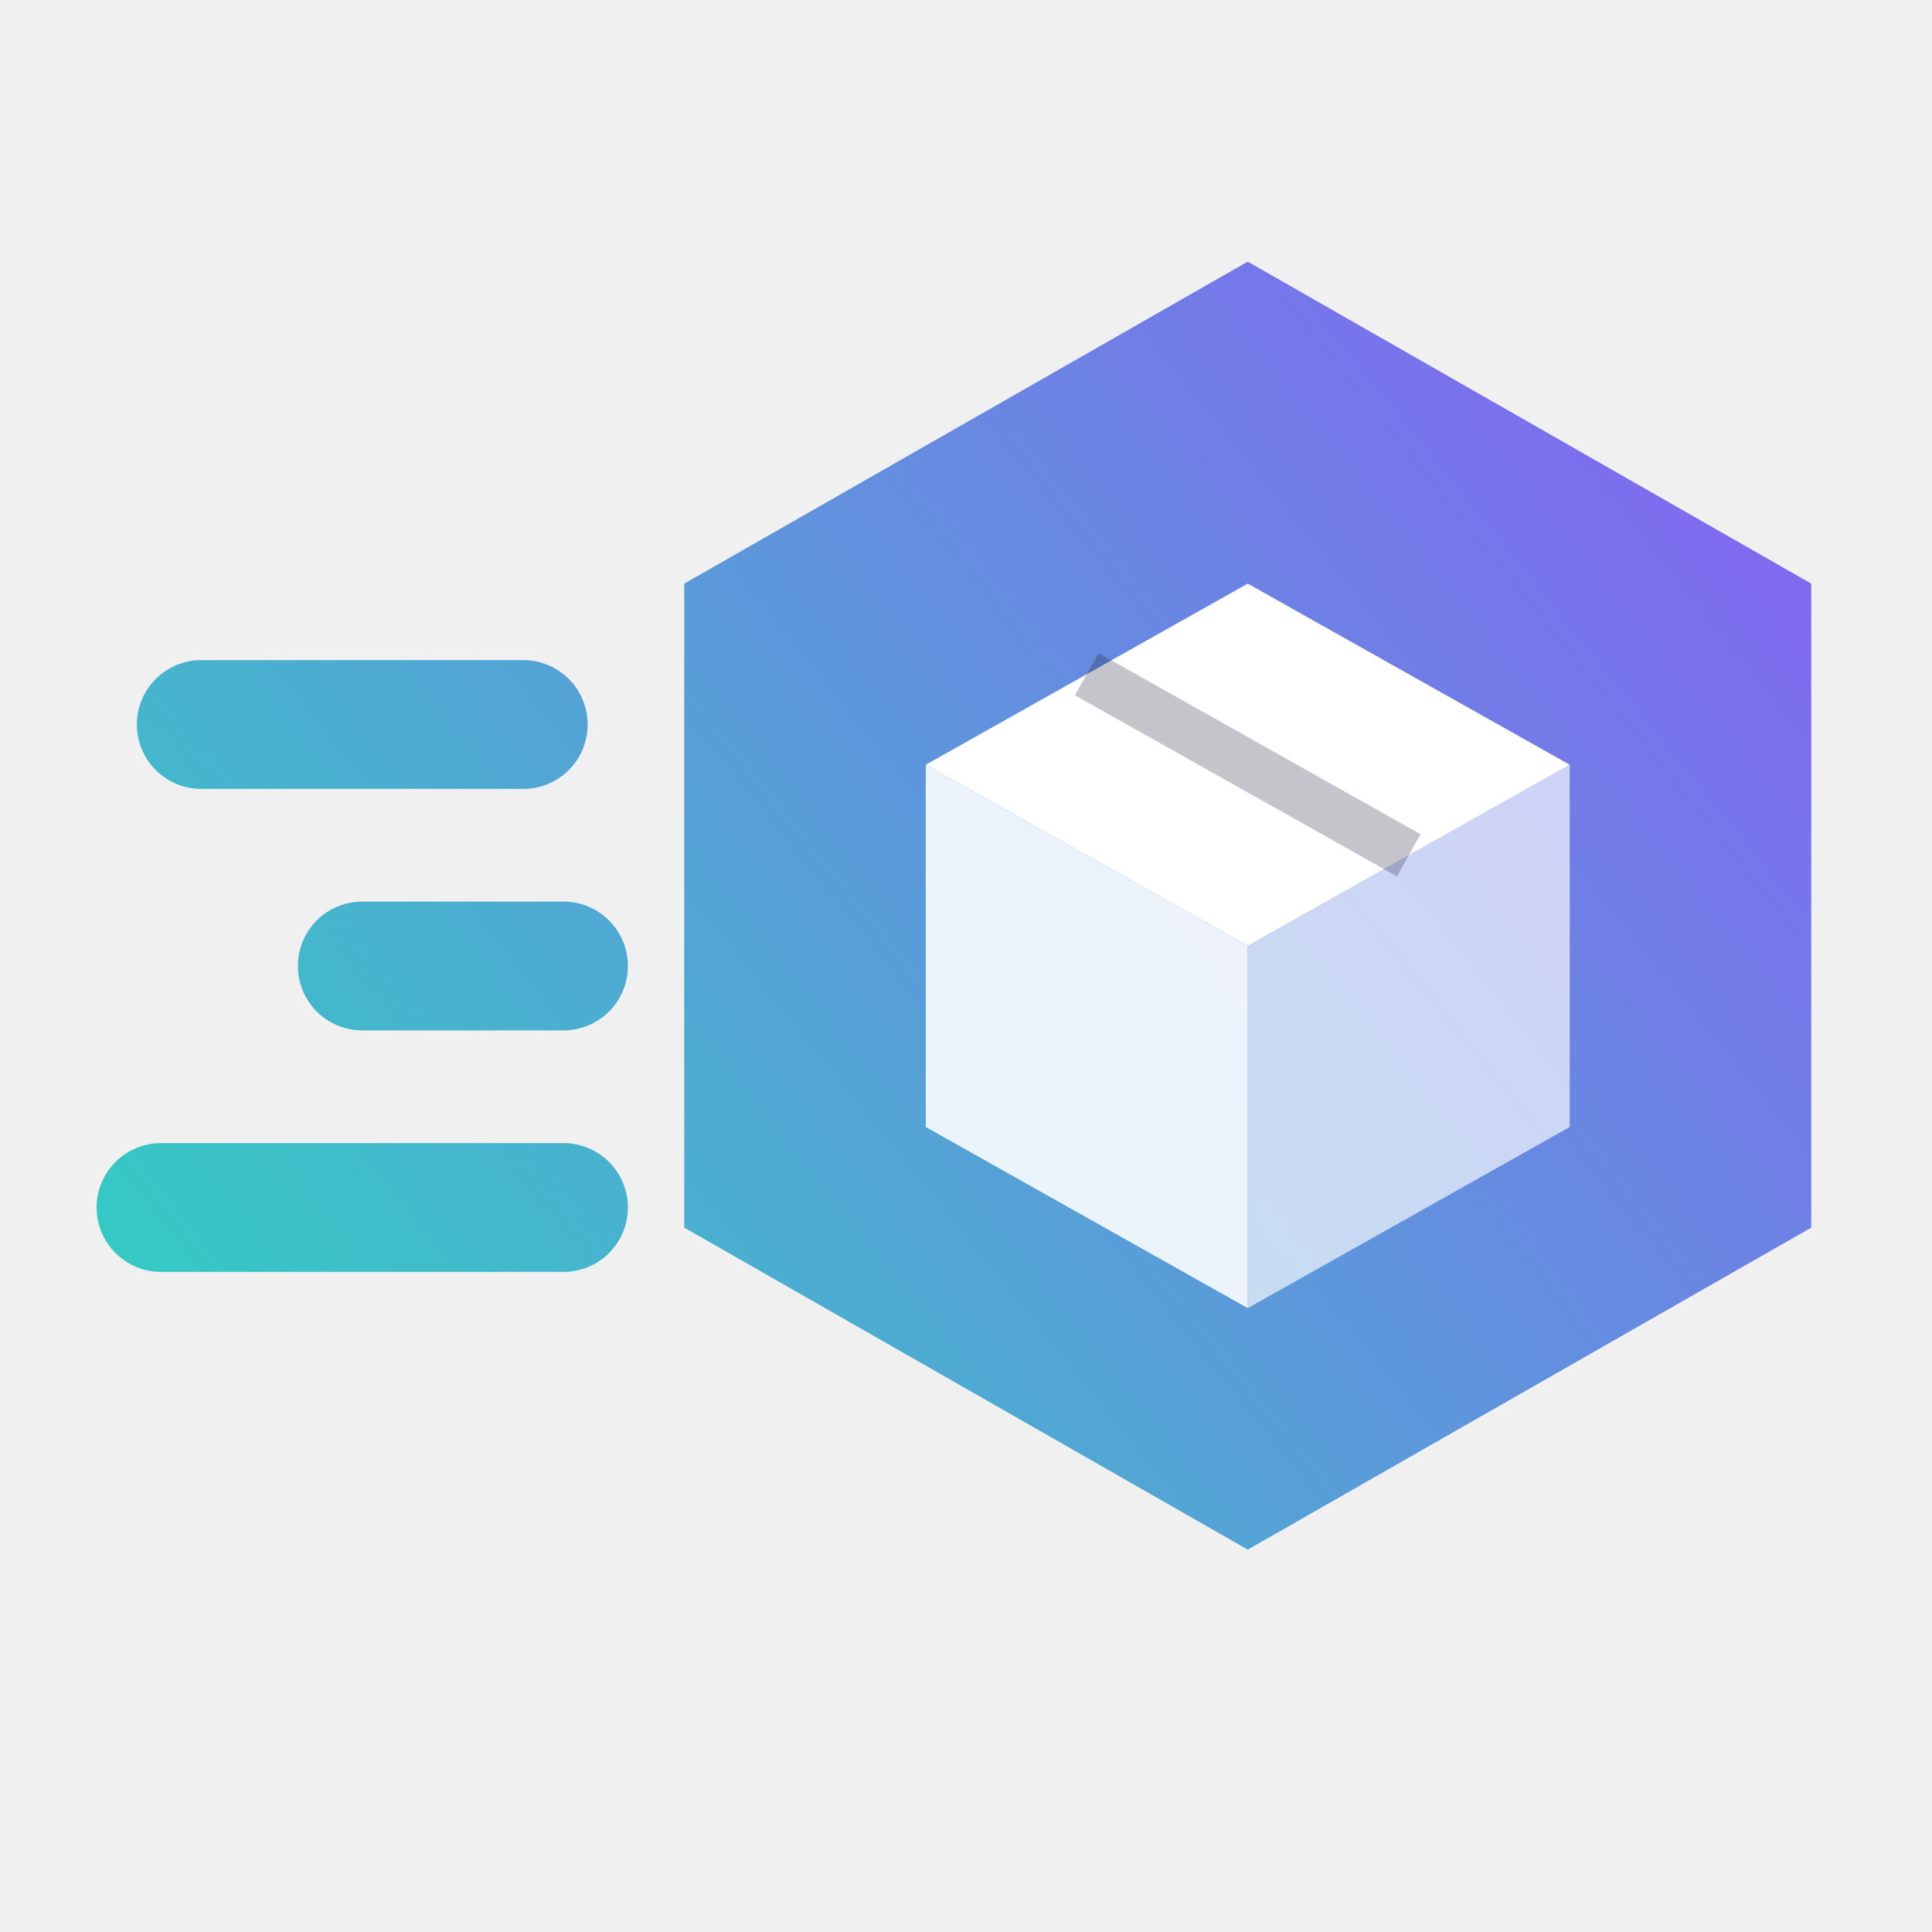
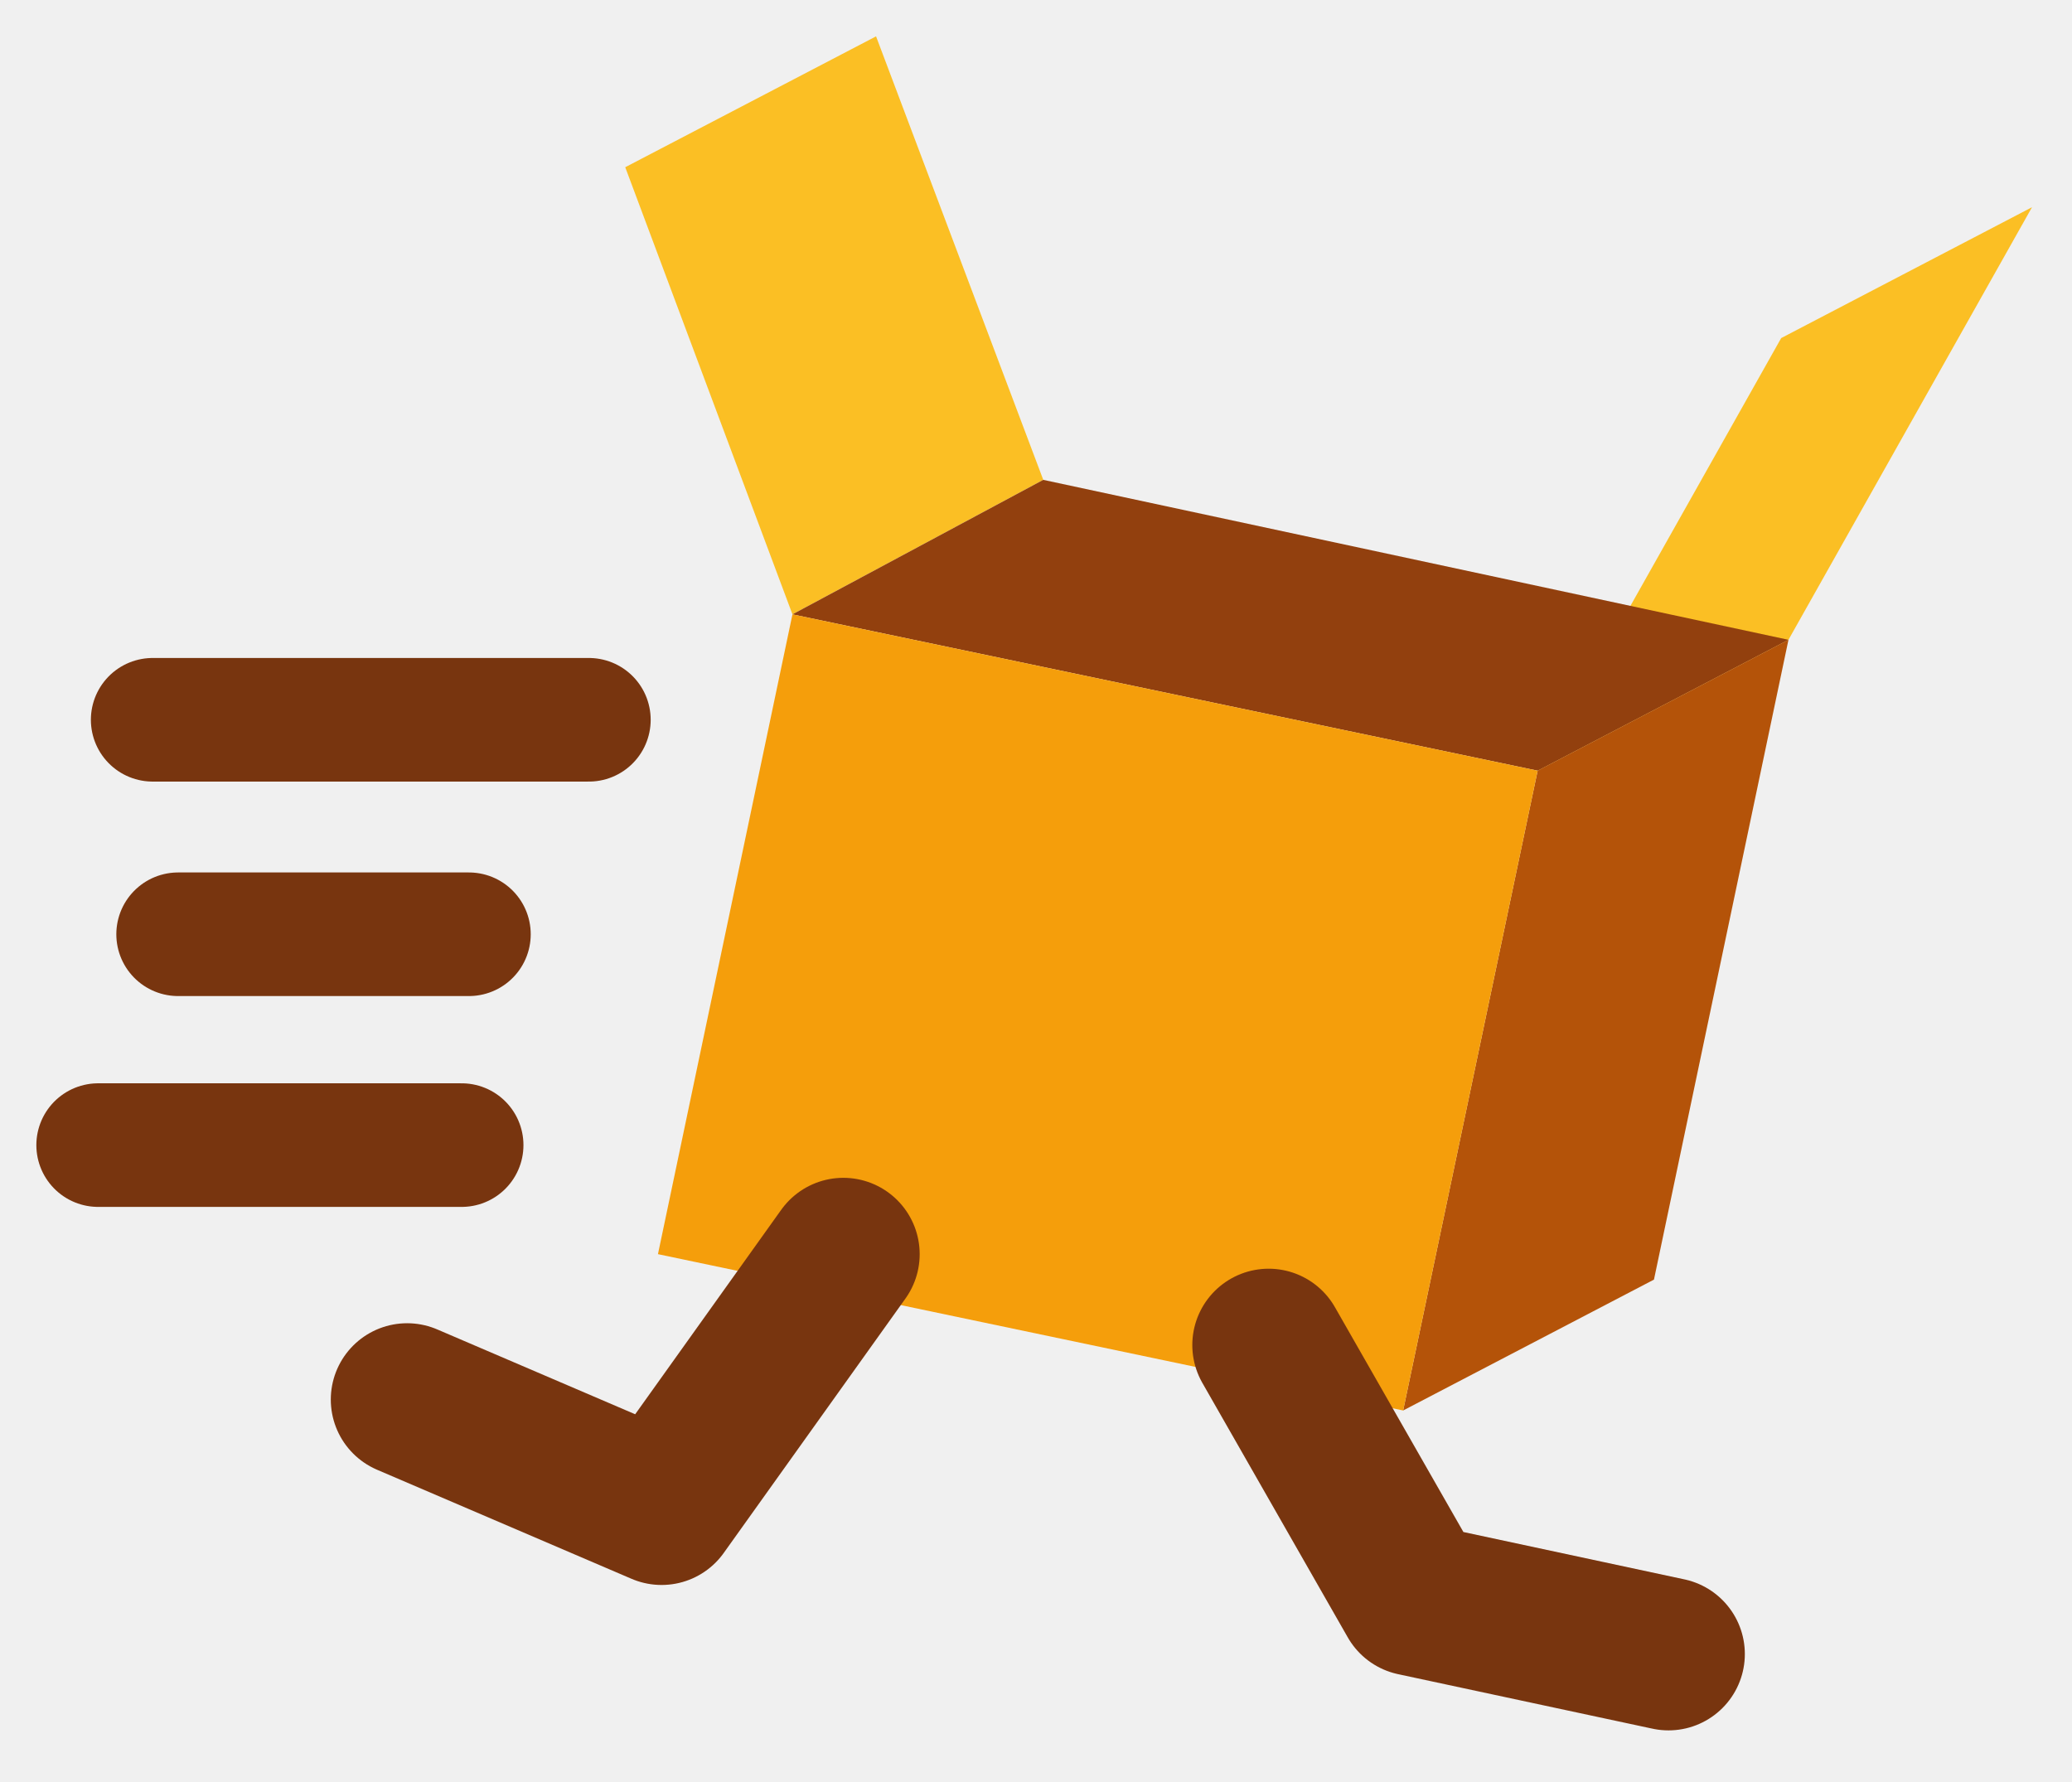
- <svg xmlns="http://www.w3.org/2000/svg" viewBox="0 0 48 48" role="img" aria-label="Rapid Parcels">
-   <defs>
-     <linearGradient id="rp-g" gradientUnits="userSpaceOnUse" x1="4" y1="40" x2="46" y2="6">
-       <stop offset="0" stop-color="#2dd4bf" />
-       <stop offset="1" stop-color="#8b5cf6" />
-     </linearGradient>
-   </defs>
-   <g stroke="url(#rp-g)" stroke-width="3.2" stroke-linecap="round">
-     <path d="M5 18h8" />
-     <path d="M9 24h5" />
-     <path d="M4 30h10" />
-   </g>
-   <path d="M31 6.5 45 14.5v16L31 38.5 17 30.5v-16z" fill="url(#rp-g)" />
-   <path d="M31 14.5 39 19l-8 4.5L23 19z" fill="#ffffff" />
-   <path d="M23 19l8 4.5v9L23 28z" fill="#ffffff" opacity="0.88" />
-   <path d="M39 19v9l-8 4.5v-9z" fill="#ffffff" opacity="0.66" />
-   <path d="M27 16.75 35 21.25" stroke="#0f172a" stroke-width="1.2" opacity="0.25" />
+ <svg xmlns="http://www.w3.org/2000/svg" viewBox="0 0 57 49" role="img" aria-label="Rapid Parcels">
+   <path d="M16.2 19.8 L4.2 19.8" fill="none" stroke="#78350f" stroke-width="3.4" stroke-linecap="round" stroke-linejoin="round" />
+   <path d="M12.9 25.7 L4.9 25.7" fill="none" stroke="#78350f" stroke-width="3.4" stroke-linecap="round" stroke-linejoin="round" />
+   <path d="M12.7 31.5 L2.7 31.5" fill="none" stroke="#78350f" stroke-width="3.4" stroke-linecap="round" stroke-linejoin="round" />
+   <path d="M21.8 16.9 L28.7 13.2 L24.1 1 L17.2 4.6 Z" fill="#fbbf24" />
+   <path d="M42.3 21.2 L49.2 17.6 L55.9 5.7 L49 9.3 Z" fill="#fbbf24" />
+   <path d="M21.8 16.9 L28.7 13.2 L49.2 17.6 L42.3 21.2 Z" fill="#92400e" />
+   <path d="M42.3 21.2 L49.2 17.6 L45.5 35.2 L38.6 38.8 Z" fill="#b45309" />
+   <path d="M21.8 16.9 L42.3 21.2 L38.6 38.8 L18.1 34.5 Z" fill="#f59e0b" />
+   <path d="M23.2 34.5 L18.2 41.5 L11.2 38.5" fill="none" stroke="#78350f" stroke-width="4.2" stroke-linecap="round" stroke-linejoin="round" />
+   <path d="M34.9 37 L38.9 44 L45.9 45.5" fill="none" stroke="#78350f" stroke-width="4.2" stroke-linecap="round" stroke-linejoin="round" />
</svg>
